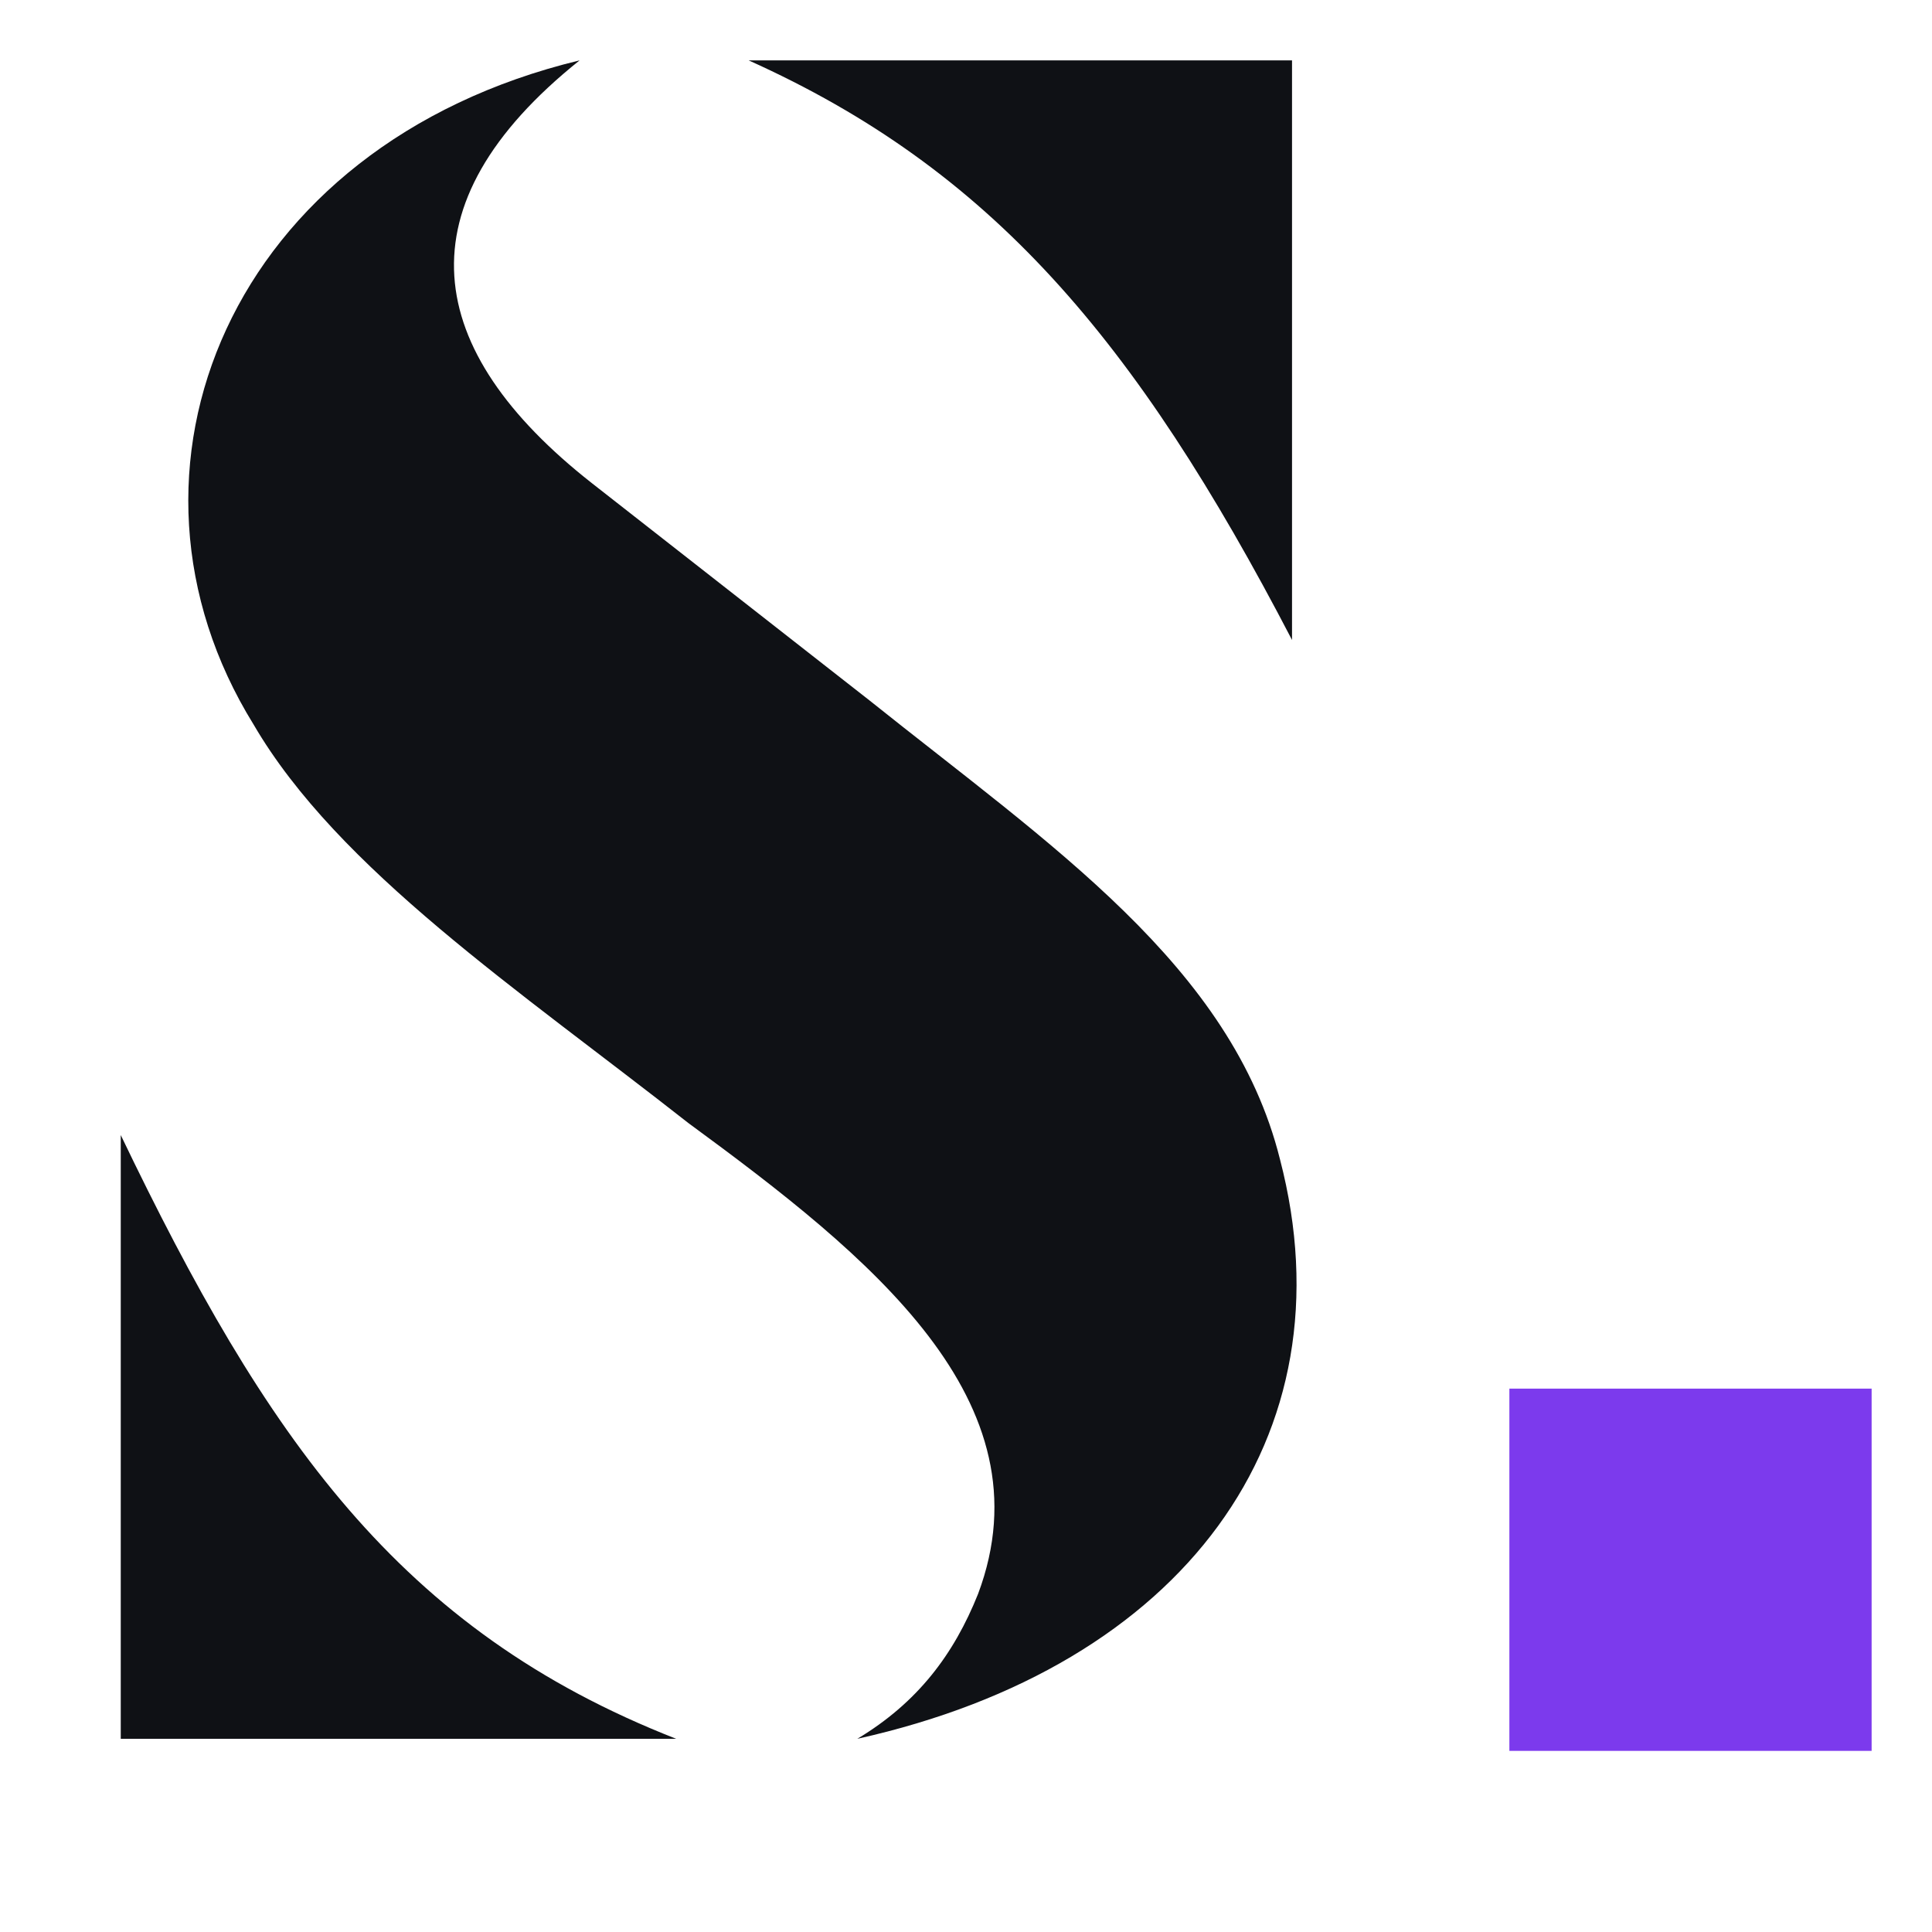
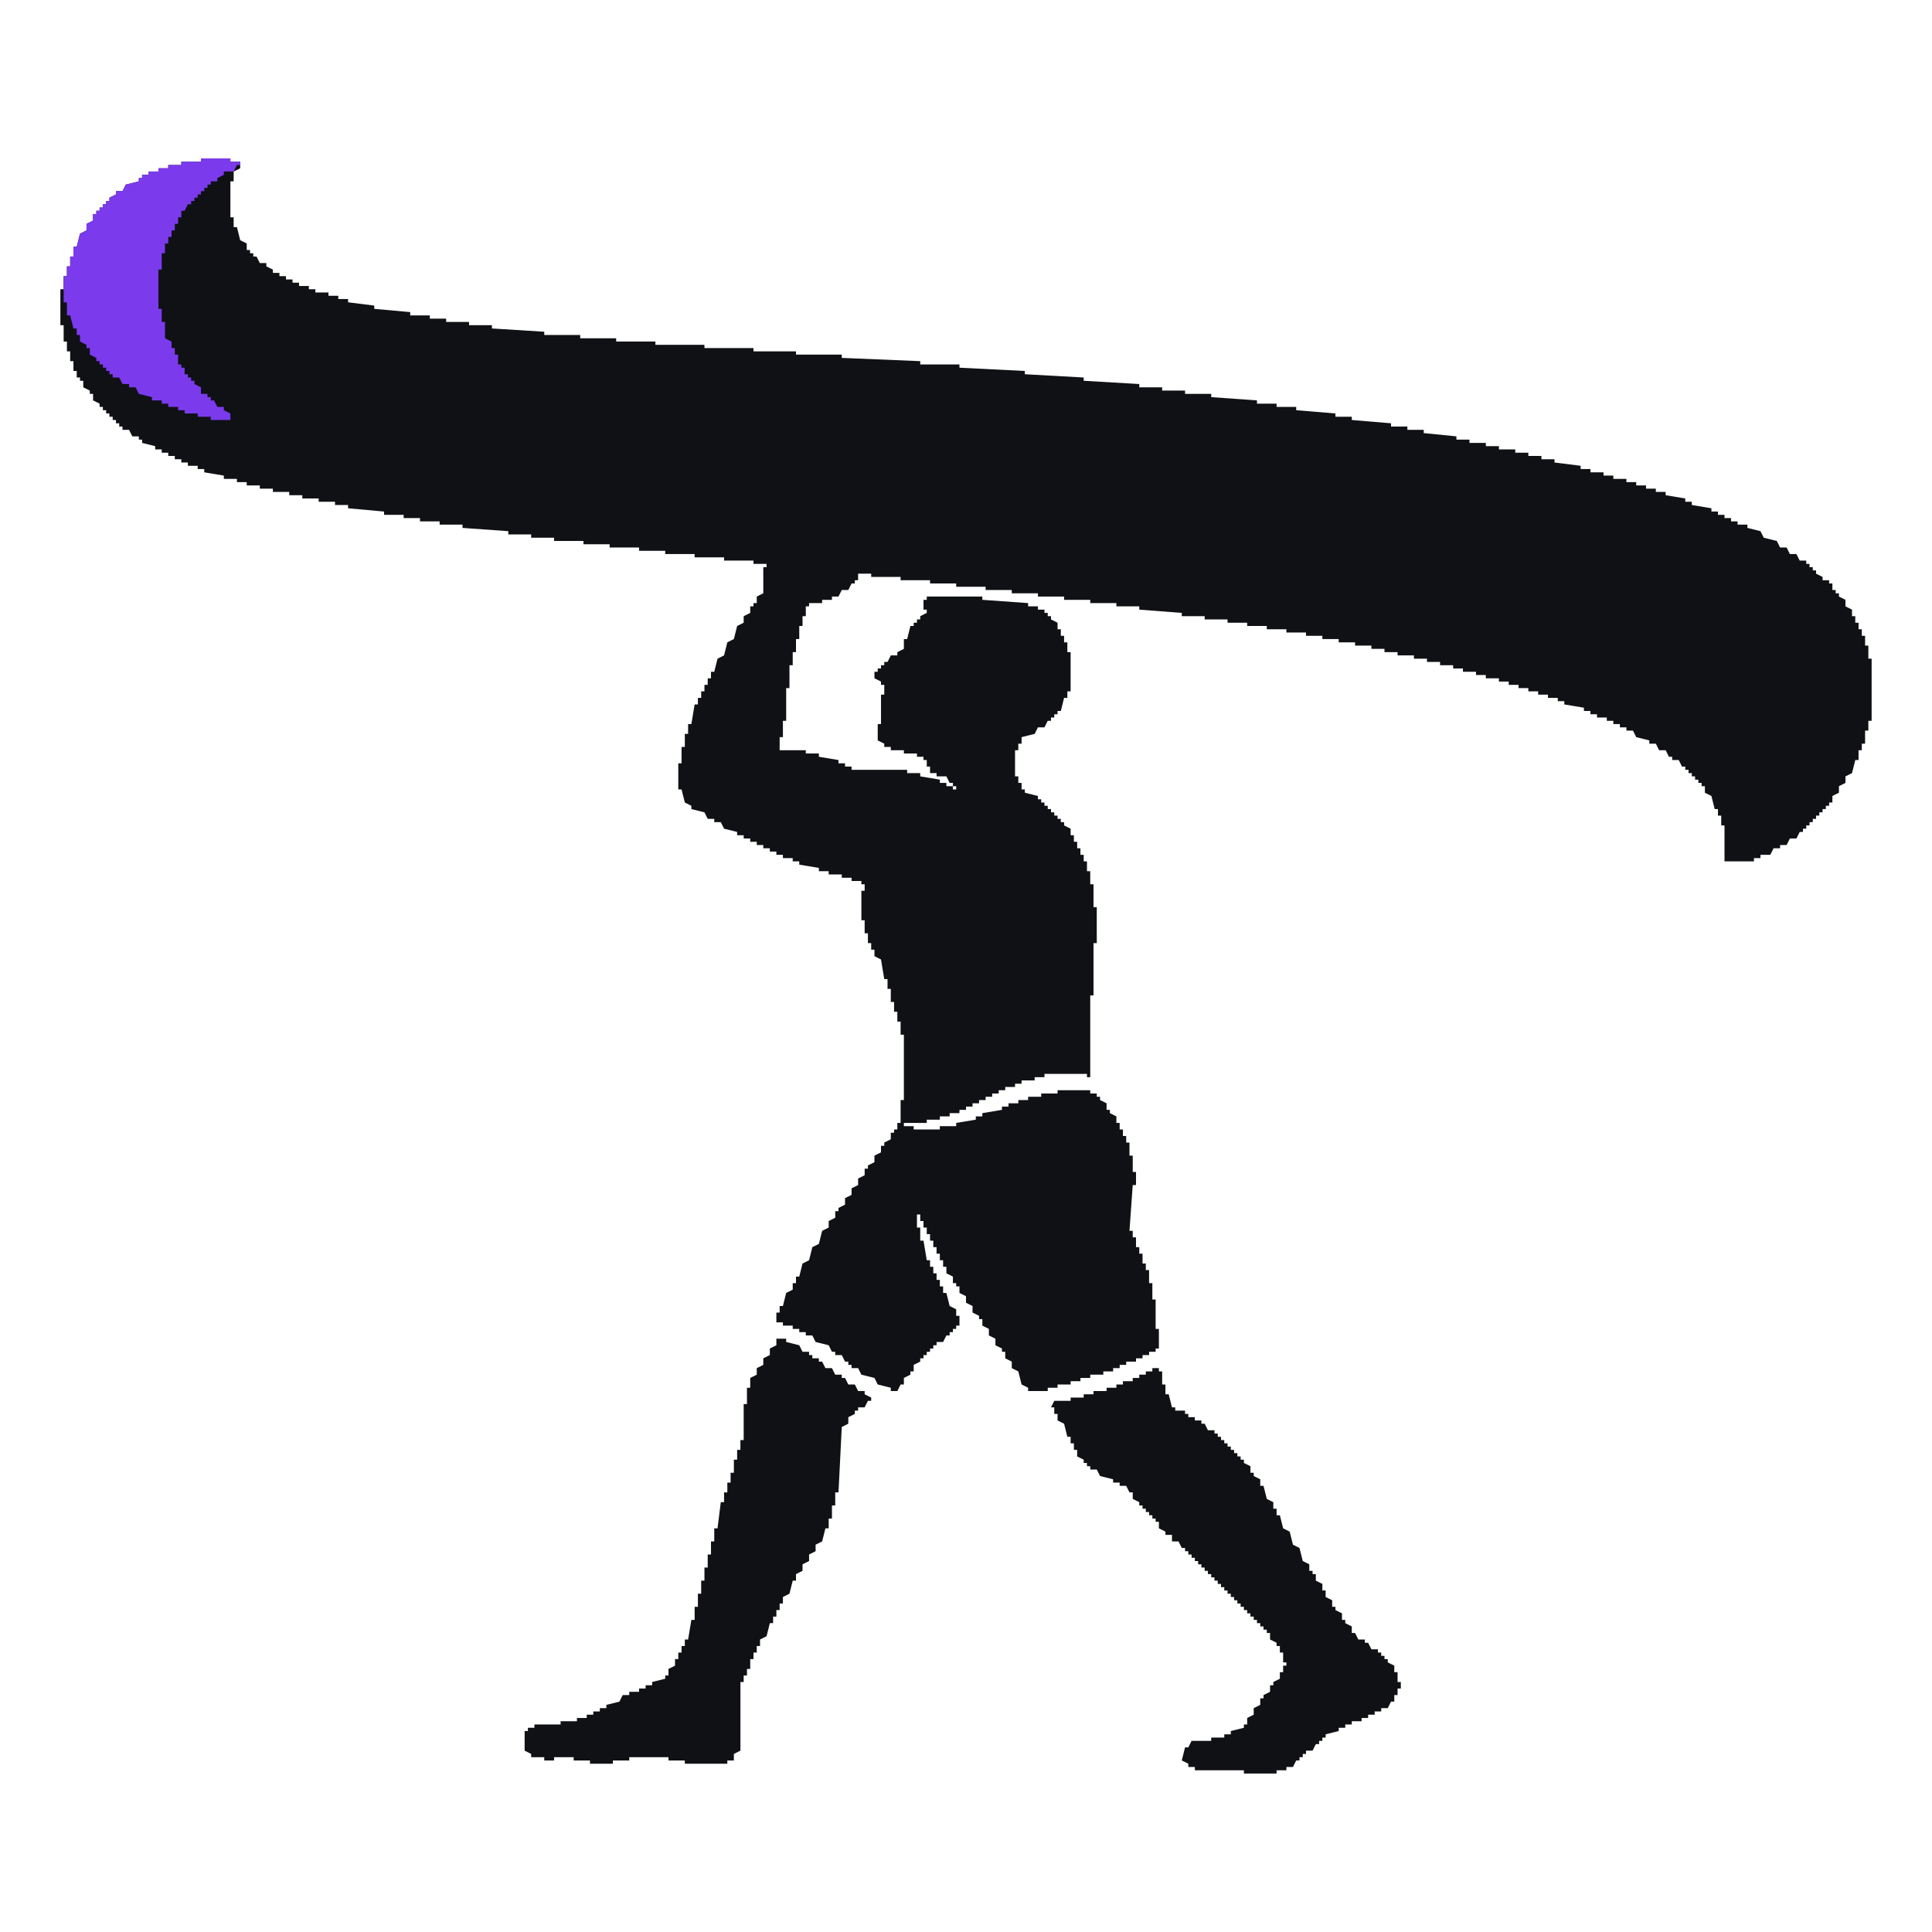
- <svg xmlns="http://www.w3.org/2000/svg" width="32" height="32" viewBox="0 0 32 32" role="img" aria-label="Saranjith favicon">
-   <style>svg{color:#0F1115}@media(prefers-color-scheme:dark){svg{color:#F4F5F7}}</style>
-   <g transform="translate(2 1) scale(.20)">
-     <path fill="currentColor" d="M38 0 C9 7 -2 34 11 55 C18 67 33 77 47 88 C62 99 77 111 71 127 C69 132 66 136 61 139 C88 133 102 114 96 91 C92 75 77 65 62 53 L39 35 C25 24 23 12 38 0 Z M52 0 H97 V48 C84 23 72 9 52 0 Z M0 89 V139 H46 C23 130 12 114 0 89 Z" />
+ <svg xmlns="http://www.w3.org/2000/svg" width="64" height="64" viewBox="0 0 64 64">
+   <g transform="translate(2 5.249097) scale(0.1083032)">
+     <style>.figure{fill:#0F1115}@media(prefers-color-scheme:dark){.figure{fill:#F4F5F7}}</style>
+     <g class="figure">
+       <path fill-rule="evenodd" d="M43,0L52,0L52,1L55,1L55,3L53,4L53,7L52,7L52,18L53,18L53,21L54,21L55,25L57,26L57,28L58,28L58,29L59,29L59,30L60,30L61,32L63,32L63,33L65,34L65,35L67,35L67,36L69,36L69,37L71,37L71,38L73,38L73,39L76,39L76,40L78,40L78,41L82,41L82,42L85,42L85,43L88,43L88,44L96,45L96,46L107,47L107,48L113,48L113,49L118,49L118,50L125,50L125,51L132,51L132,52L148,53L148,54L159,54L159,55L170,55L170,56L182,56L182,57L197,57L197,58L212,58L212,59L225,59L225,60L239,60L239,61L263,62L263,63L275,63L275,64L295,65L295,66L313,67L313,68L330,69L330,70L337,70L337,71L344,71L344,72L352,72L352,73L366,74L366,75L372,75L372,76L378,76L378,77L390,78L390,79L395,79L395,80L407,81L407,82L412,82L412,83L417,83L417,84L427,85L427,86L431,86L431,87L436,87L436,88L440,88L440,89L445,89L445,90L449,90L449,91L453,91L453,92L457,92L457,93L465,94L465,95L468,95L468,96L472,96L472,97L475,97L475,98L479,98L479,99L482,99L482,100L485,100L485,101L488,101L488,102L491,102L491,103L497,104L497,105L499,105L499,106L505,107L505,108L507,108L507,109L509,109L509,110L511,110L511,111L513,111L513,112L516,112L516,113L520,114L521,116L525,117L526,119L528,119L529,121L531,121L532,123L534,123L534,124L535,124L535,125L536,125L536,126L537,126L537,127L539,128L539,129L541,129L541,130L542,130L542,132L543,132L543,133L544,133L544,134L546,135L546,137L548,138L548,140L549,140L549,142L550,142L550,144L551,144L551,146L552,146L552,149L553,149L553,153L554,153L554,172L553,172L553,175L552,175L552,179L551,179L551,181L550,181L550,184L549,184L548,188L546,189L546,191L544,192L544,194L542,195L542,197L541,197L541,198L540,198L540,199L539,199L539,200L538,200L538,201L537,201L537,202L536,202L536,203L535,203L535,204L534,204L534,205L533,205L533,206L532,206L531,208L529,208L528,210L526,210L526,211L524,211L523,213L520,213L520,214L518,214L518,215L509,215L509,204L508,204L508,201L507,201L507,199L506,199L505,195L503,194L503,192L502,192L502,191L501,191L501,190L500,190L500,189L499,189L499,188L498,188L498,187L497,187L497,186L496,186L495,184L493,184L493,183L492,183L491,181L489,181L488,179L486,179L486,178L482,177L481,175L479,175L479,174L477,174L477,173L475,173L475,172L473,172L473,171L470,171L470,170L468,170L468,169L466,169L466,168L460,167L460,166L458,166L458,165L455,165L455,164L452,164L452,163L449,163L449,162L446,162L446,161L443,161L443,160L440,160L440,159L436,159L436,158L433,158L433,157L429,157L429,156L426,156L426,155L422,155L422,154L418,154L418,153L414,153L414,152L409,152L409,151L405,151L405,150L401,150L401,149L396,149L396,148L391,148L391,147L386,147L386,146L381,146L381,145L375,145L375,144L369,144L369,143L363,143L363,142L357,142L357,141L350,141L350,140L343,140L343,139L330,138L330,137L323,137L323,136L315,136L315,135L307,135L307,134L299,134L299,133L291,133L291,132L283,132L283,131L274,131L274,130L266,130L266,129L257,129L257,128L248,128L248,127L244,127L244,129L243,129L243,130L242,130L241,132L239,132L238,134L236,134L236,135L233,135L233,136L229,136L229,137L228,137L228,140L227,140L227,143L226,143L226,147L225,147L225,151L224,151L224,155L223,155L223,162L222,162L222,172L221,172L221,177L220,177L220,181L228,181L228,182L232,182L232,183L238,184L238,185L240,185L240,186L242,186L242,187L259,187L259,188L263,188L263,189L269,190L269,191L271,191L271,192L273,192L273,193L274,193L274,192L273,192L273,191L272,191L271,189L268,189L268,188L266,188L266,186L265,186L265,184L264,184L264,183L262,183L262,182L258,182L258,181L254,181L254,180L252,180L252,179L250,178L250,173L251,173L251,164L252,164L252,161L251,161L251,160L249,159L249,157L250,157L250,156L251,156L251,155L252,155L252,154L253,154L254,152L256,152L256,151L258,150L258,147L259,147L260,143L261,143L261,142L262,142L262,141L263,141L263,140L265,139L265,138L264,138L264,135L265,135L265,134L282,134L282,135L296,136L296,137L299,137L299,138L301,138L301,139L302,139L302,140L303,140L303,141L305,142L305,144L306,144L306,146L307,146L307,148L308,148L308,151L309,151L309,160L309,163L308,163L308,165L307,165L306,169L305,169L305,170L304,170L304,171L303,171L303,172L302,172L301,174L299,174L298,176L294,177L294,179L293,179L293,181L292,181L292,189L293,189L293,191L294,191L294,193L295,193L295,194L299,195L299,196L300,196L300,197L301,197L301,198L302,198L302,199L303,199L303,200L304,200L304,201L305,201L305,202L306,202L306,203L307,203L307,204L309,205L309,207L310,207L310,209L311,209L311,211L312,211L312,213L313,213L313,215L314,215L314,218L315,218L315,222L316,222L316,229L317,229L317,240L316,240L316,256L315,256L315,281L314,281L314,280L301,280L301,281L298,281L298,282L294,282L294,283L292,283L292,284L289,284L289,285L287,285L287,286L285,286L285,287L283,287L283,288L281,288L281,289L279,289L279,290L277,290L277,291L275,291L275,292L272,292L272,293L269,293L269,294L265,294L265,295L258,295L258,296L261,296L261,297L269,297L269,296L274,296L274,295L280,294L280,293L282,293L282,292L288,291L288,290L290,290L290,289L293,289L293,288L296,288L296,287L300,287L300,286L305,286L305,285L315,285L315,286L317,286L317,287L318,287L318,288L320,289L320,291L321,291L321,292L323,293L323,295L324,295L324,297L325,297L325,299L326,299L326,301L327,301L327,305L328,305L328,310L329,310L329,314L328,314L327,328L328,328L328,330L329,330L329,333L330,333L330,335L331,335L331,338L332,338L332,340L333,340L333,344L334,344L334,349L335,349L335,358L336,358L336,364L335,364L335,365L333,365L333,366L331,366L331,367L329,367L329,368L326,368L326,369L324,369L324,370L322,370L322,371L319,371L319,372L315,372L315,373L312,373L312,374L309,374L309,375L305,375L305,376L302,376L302,377L296,377L296,376L294,375L293,371L291,370L291,368L289,367L289,365L288,365L288,364L286,363L286,361L284,360L284,358L282,357L282,355L281,355L281,354L279,353L279,351L277,350L277,348L275,347L275,345L274,345L274,344L273,344L273,342L271,341L271,339L270,339L270,337L269,337L269,335L268,335L268,333L267,333L267,331L266,331L266,329L265,329L265,327L264,327L264,325L263,325L263,323L262,323L262,327L263,327L263,331L264,331L265,337L266,337L266,339L267,339L267,341L268,341L268,343L269,343L269,345L270,345L270,347L271,347L272,351L274,352L274,354L275,354L275,357L274,357L274,358L273,358L273,359L272,359L272,360L271,360L270,362L268,362L268,363L267,363L267,364L266,364L266,365L265,365L265,366L264,366L264,367L263,367L263,368L261,369L261,371L260,371L260,372L258,373L258,375L257,375L256,377L254,377L254,376L250,375L249,373L245,372L244,370L242,370L242,369L241,369L241,368L240,368L239,366L237,366L237,365L236,365L235,363L231,362L230,360L228,360L228,359L226,359L226,358L224,358L224,357L221,357L221,356L219,356L219,353L220,353L220,351L221,351L222,347L224,346L224,344L225,344L225,342L226,342L227,338L229,337L230,333L232,332L233,328L235,327L235,325L237,324L237,322L238,322L238,321L240,320L240,318L242,317L242,315L244,314L244,312L246,311L246,309L247,309L247,308L249,307L249,305L251,304L251,302L252,302L252,301L254,300L254,298L255,298L255,297L256,297L256,295L257,295L257,288L258,288L258,268L257,268L257,264L256,264L256,261L255,261L255,258L254,258L254,254L253,254L253,251L252,251L251,245L249,244L249,242L248,242L248,240L247,240L247,237L246,237L246,233L245,233L245,224L246,224L246,222L245,222L245,221L242,221L242,220L239,220L239,219L235,219L235,218L232,218L232,217L226,216L226,215L224,215L224,214L221,214L221,213L219,213L219,212L217,212L217,211L215,211L215,210L213,210L213,209L211,209L211,208L209,208L209,207L207,207L207,206L203,205L202,203L200,203L200,202L198,202L197,200L193,199L193,198L191,197L190,193L189,193L189,185L190,185L190,180L191,180L191,176L192,176L192,173L193,173L194,167L195,167L195,165L196,165L196,163L197,163L197,161L198,161L198,159L199,159L199,157L200,157L201,153L203,152L204,148L206,147L207,143L209,142L209,140L211,139L211,137L212,137L212,136L213,136L213,134L215,133L215,125L216,125L216,124L212,124L212,123L203,123L203,122L194,122L194,121L185,121L185,120L177,120L177,119L168,119L168,118L160,118L160,117L151,117L151,116L144,116L144,115L137,115L137,114L123,113L123,112L116,112L116,111L110,111L110,110L105,110L105,109L99,109L99,108L88,107L88,106L84,106L84,105L79,105L79,104L74,104L74,103L70,103L70,102L65,102L65,101L61,101L61,100L57,100L57,99L54,99L54,98L50,98L50,97L44,96L44,95L42,95L42,94L39,94L39,93L37,93L37,92L35,92L35,91L33,91L33,90L31,90L31,89L29,89L29,88L25,87L25,86L24,86L24,85L22,85L21,83L19,83L19,82L18,82L18,81L17,81L17,80L16,80L16,79L15,79L15,78L14,78L14,77L13,77L13,76L12,76L12,75L10,74L10,72L9,72L9,71L7,70L7,68L6,68L6,67L5,67L5,65L4,65L4,62L3,62L3,59L2,59L2,56L1,56L1,51L0,51L0,40L1,40L1,36L2,36L2,33L3,33L3,30L4,30L4,27L5,27L6,23L8,22L8,20L10,19L10,17L11,17L11,16L12,16L12,15L13,15L13,14L14,14L14,13L15,13L15,12L17,11L17,10L19,10L20,8L24,7L24,6L25,6L25,5L27,5L27,4L30,4L30,3L33,3L33,2L37,2L37,1L43,1L43,0ZM219,361L222,361L222,362L226,363L227,365L229,365L229,366L230,366L230,367L232,367L232,368L233,368L234,370L236,370L237,372L239,372L239,373L240,373L241,375L243,375L244,377L246,377L246,378L248,379L248,380L247,380L246,382L244,382L244,383L243,383L243,384L241,385L241,387L239,388L238,408L237,408L237,412L236,412L236,416L235,416L235,419L234,419L233,423L231,424L231,426L229,427L229,429L227,430L227,432L225,433L225,435L224,435L223,439L221,440L221,442L220,442L220,444L219,444L219,446L218,446L218,448L217,448L216,452L214,453L214,455L213,455L213,457L212,457L212,459L211,459L211,462L210,462L210,464L209,464L209,466L208,466L208,487L206,488L206,490L204,490L204,491L191,491L191,490L186,490L186,489L174,489L174,490L171,490L169,490L169,491L162,491L162,490L157,490L157,489L151,489L151,490L148,490L148,489L144,489L144,488L142,487L142,481L143,481L143,480L145,480L145,479L153,479L153,478L158,478L158,477L161,477L161,476L163,476L163,475L165,475L165,474L167,474L167,473L171,472L172,470L174,470L174,469L177,469L177,468L179,468L179,467L181,467L181,466L185,465L185,464L186,464L186,462L188,461L188,459L189,459L189,457L190,457L190,455L191,455L191,453L192,453L193,447L194,447L194,443L195,443L195,439L196,439L196,435L197,435L197,431L198,431L198,427L199,427L199,423L200,423L200,419L201,419L202,411L203,411L203,408L204,408L204,405L205,405L205,402L206,402L206,398L207,398L207,395L208,395L208,392L209,392L209,381L210,381L210,376L211,376L211,373L213,372L213,370L215,369L215,367L217,366L217,364L219,363L219,361ZM334,370L336,370L336,371L337,371L337,375L338,375L338,378L339,378L340,382L341,382L341,383L344,383L344,384L345,384L345,385L347,385L347,386L349,386L349,387L350,387L351,389L353,389L353,390L354,390L354,391L355,391L355,392L356,392L356,393L357,393L357,394L358,394L358,395L359,395L359,396L360,396L360,397L361,397L361,398L362,398L362,399L364,400L364,402L365,402L365,403L367,404L367,406L368,406L369,410L371,411L371,413L372,413L372,415L373,415L374,419L376,420L377,424L379,425L380,429L382,430L382,432L383,432L383,433L384,433L384,435L386,436L386,438L387,438L387,440L389,441L389,443L390,443L390,444L392,445L392,447L393,447L393,448L395,449L395,451L396,451L397,453L399,453L399,454L400,454L401,456L403,456L403,457L404,457L404,458L405,458L405,459L406,459L406,460L408,461L408,463L409,463L409,466L410,466L410,468L409,468L409,470L408,470L408,472L407,472L406,474L404,474L404,475L402,475L402,476L400,476L400,477L398,477L398,478L395,478L395,479L393,479L393,480L391,480L391,481L387,482L387,483L386,483L386,484L385,484L385,485L384,485L383,487L381,487L381,488L380,488L380,489L379,489L379,490L378,490L377,492L375,492L375,493L372,493L372,494L362,494L362,493L348,493L347,493L347,492L345,492L345,491L343,490L344,486L345,486L346,484L352,484L352,483L356,483L356,482L358,482L358,481L362,480L362,479L363,479L363,477L365,476L365,474L367,473L367,471L368,471L368,470L370,469L370,467L371,467L371,466L373,465L373,463L374,463L374,461L375,461L375,460L374,460L374,457L373,457L373,455L372,455L372,454L370,453L370,451L369,451L369,450L368,450L368,449L367,449L367,448L366,448L366,447L365,447L365,446L364,446L364,445L363,445L363,444L362,444L362,443L361,443L361,442L360,442L360,441L359,441L359,440L358,440L358,439L357,439L357,438L356,438L356,437L355,437L355,436L354,436L354,435L353,435L353,434L352,434L352,433L351,433L351,432L350,432L350,431L349,431L349,430L348,430L348,429L347,429L347,428L346,428L346,427L345,427L345,426L344,426L344,425L343,425L342,423L340,423L340,421L338,421L338,420L336,419L336,417L335,417L335,416L334,416L334,415L333,415L333,414L332,414L332,413L331,413L331,412L330,412L330,411L328,410L328,408L327,408L326,406L324,406L324,405L322,405L322,404L318,403L317,401L315,401L315,400L314,400L314,399L313,399L313,398L311,397L311,395L310,395L310,393L309,393L309,391L308,391L307,387L305,386L305,384L304,384L304,382L303,382L304,380L309,380L309,379L313,379L313,378L316,378L316,377L320,377L320,376L323,376L323,375L325,375L325,374L328,374L328,373L330,373L330,372L332,372L332,371L334,371L334,370Z" />
+     </g>
+     <path fill="#7C3AED" fill-rule="evenodd" d="M43,0L52,0L52,1L55,1L55,2L54,2L53,4L50,4L50,5L48,6L48,7L46,7L46,8L45,8L45,9L44,9L44,10L43,10L43,11L42,11L42,12L41,12L41,13L40,13L40,14L39,14L38,16L37,16L37,18L36,18L36,20L35,20L35,22L34,22L34,24L33,24L33,26L32,26L32,29L31,29L31,34L30,34L30,46L31,46L31,50L32,50L32,55L34,56L34,58L35,58L35,60L36,60L36,63L37,63L37,64L38,64L38,66L39,66L39,67L40,67L40,68L41,68L41,69L43,70L43,72L45,72L45,73L46,73L46,74L47,74L48,76L50,76L50,77L52,78L52,80L46,80L46,79L42,79L42,78L38,78L38,77L36,77L36,76L33,76L33,75L31,75L31,74L28,74L28,73L24,72L23,70L21,70L21,69L19,69L18,67L16,67L16,66L15,66L15,65L14,65L14,64L13,64L13,63L12,63L12,62L11,62L11,61L9,60L9,58L8,58L8,57L6,56L6,54L5,54L5,52L4,52L3,48L2,48L2,44L1,44L1,36L2,36L2,33L3,33L3,30L4,30L4,27L5,27L6,23L8,22L8,20L10,19L10,17L11,17L11,16L12,16L12,15L13,15L13,14L14,14L14,13L15,13L15,12L17,11L17,10L19,10L20,8L24,7L24,6L25,6L25,5L27,5L27,4L30,4L30,3L33,3L33,2L37,2L37,1L43,1L43,0Z" />
  </g>
-   <path fill="#7C3AED" d="M25 23h6v6h-6Z" />
</svg>
